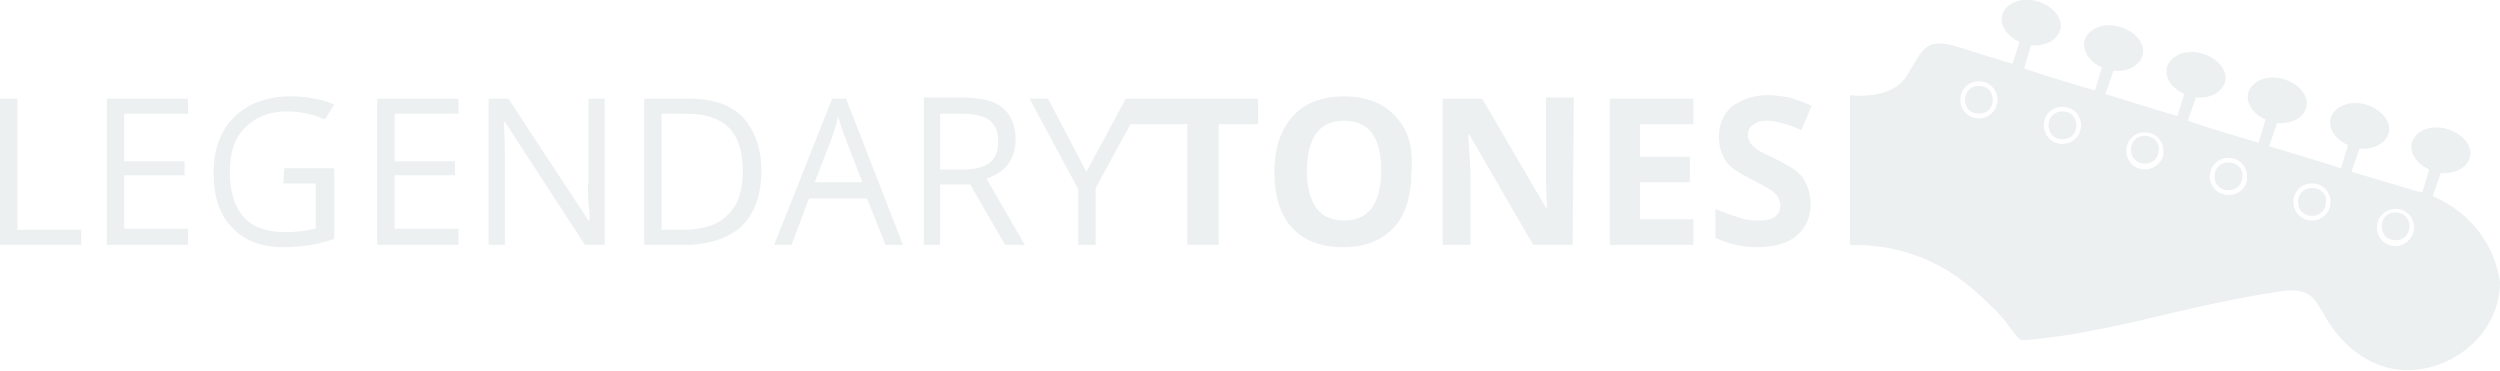
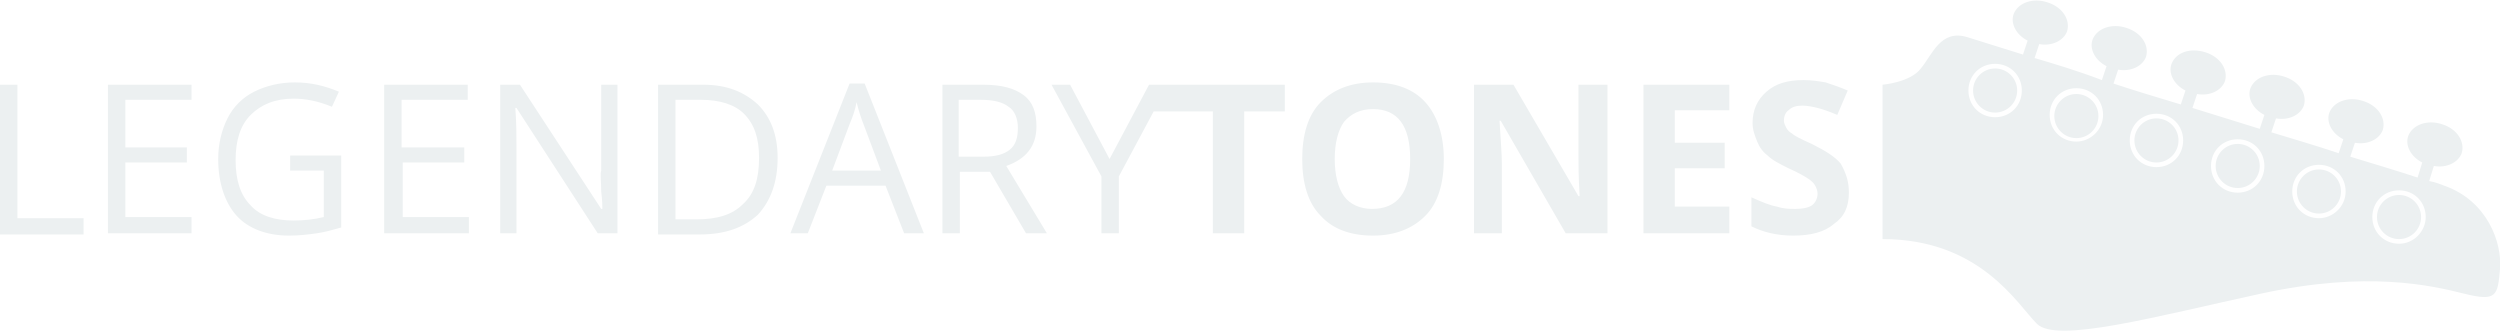
- <svg xmlns="http://www.w3.org/2000/svg" id="Layer_1" viewBox="0 0 215.4 31.9">
+ <svg xmlns="http://www.w3.org/2000/svg" id="Layer_1" viewBox="0 0 215.4 28.5">
  <style>.st0{fill:#ECF0F1;}</style>
-   <path class="st0" d="M135.5 21.1h-3.4l-5.5-9.5h-.1c.1 1.7.2 2.9.2 3.6v5.9h-2.4V8.5h3.4l5.5 9.4h.1c-.1-1.6-.1-2.8-.1-3.5v-6h2.4l-.1 12.7zM145.9 21.1h-7.2V8.5h7.2v2.2h-4.6v2.8h4.3v2.2h-4.3v3.2h4.6v2.2zM156 17.6c0 1.1-.4 2-1.2 2.7s-2 1-3.4 1c-1.3 0-2.5-.3-3.6-.8V18c.9.4 1.6.6 2.2.8.6.2 1.1.2 1.6.2.6 0 1-.1 1.3-.3.3-.2.5-.6.5-1 0-.2-.1-.5-.2-.7s-.3-.4-.6-.6-.8-.5-1.6-.9-1.3-.7-1.7-1-.7-.7-.9-1.2c-.2-.4-.3-1-.3-1.5 0-1.1.4-2 1.1-2.6.8-.6 1.8-1 3.1-1 .7 0 1.3.1 1.9.2.6.2 1.2.4 1.9.7l-.9 2.1c-.7-.3-1.2-.5-1.7-.6-.4-.1-.9-.2-1.3-.2-.5 0-.9.1-1.2.4-.3.2-.4.5-.4.9 0 .2.1.4.2.6.1.2.3.3.5.5s.8.5 1.7.9c1.2.6 2 1.1 2.4 1.7.4.7.6 1.4.6 2.2zM98.1 8.5H97l-3.4 6.3-3.3-6.3h-1.6l4.2 7.8v4.8h1.5v-4.9l3-5.5h4.9v10.4h2.7V10.7h3.4V8.5zM120.2 10c-1-1.1-2.5-1.7-4.4-1.7s-3.4.6-4.4 1.7-1.6 2.7-1.6 4.8.5 3.7 1.5 4.8 2.5 1.7 4.4 1.7 3.4-.6 4.4-1.7 1.5-2.7 1.5-4.8c.2-2.1-.3-3.7-1.4-4.8zm-4.4 9c-1.1 0-1.9-.4-2.4-1.1s-.8-1.8-.8-3.2.3-2.5.8-3.2 1.3-1.1 2.4-1.1c2.1 0 3.2 1.4 3.2 4.2 0 3-1.1 4.4-3.2 4.4zM76.3 21.1l-1.6-4h-5l-1.5 4h-1.5l5-12.6h1.2l4.9 12.6h-1.5zm-2-5.4l-1.5-3.9c-.2-.5-.4-1.1-.6-1.8-.1.6-.3 1.2-.5 1.8l-1.5 3.9h4.1zM85 15.4c1.7-.6 2.5-1.7 2.5-3.4 0-1.2-.4-2.1-1.1-2.7-.7-.6-1.9-.9-3.4-.9h-3.4v12.7H81v-5.2h2.6l3 5.2h1.7L85 15.4zm-2-.8h-2V9.8h1.9c1.1 0 1.9.2 2.4.6.5.4.7 1 .7 1.8s-.2 1.4-.7 1.8c-.5.4-1.3.6-2.3.6zM65.6 14.7c0 2.1-.6 3.7-1.7 4.8-1.1 1-2.8 1.6-4.9 1.6h-3.5V8.5h3.9c2 0 3.5.5 4.6 1.6 1 1.1 1.6 2.6 1.6 4.6zm-1.6 0c0-1.6-.4-2.9-1.2-3.7s-2-1.2-3.7-1.2H57v10h1.8c1.7 0 3.1-.4 3.9-1.3.9-.8 1.3-2.1 1.3-3.8zM39.5 21.1h-7V8.5h7v1.3H34v4.1h5.2v1.2H34v4.6h5.5v1.4zM52.1 21.1h-1.7l-6.9-10.6h-.1c.1 1.2.1 2.4.1 3.4v7.2h-1.4V8.5h1.7L50.7 19h.1c0-.2 0-.7-.1-1.5 0-.8-.1-1.4 0-1.8V8.5h1.4v12.6zM0 21.1V8.5h1.5v11.3H7v1.3H0zM16.2 21.1h-7V8.5h7v1.3h-5.5v4.1h5.2v1.2h-5.2v4.6h5.5v1.4zM24.5 14.5h4.3v6.1c-.7.2-1.3.4-2 .5s-1.5.2-2.4.2c-1.9 0-3.4-.6-4.4-1.7-1.1-1.1-1.6-2.7-1.6-4.8 0-1.3.3-2.5.8-3.4.5-1 1.3-1.7 2.3-2.3 1-.5 2.1-.8 3.5-.8 1.3 0 2.6.2 3.8.7l-.8 1.3c-1.1-.5-2.2-.7-3.3-.7-1.5 0-2.7.5-3.6 1.4s-1.3 2.2-1.3 3.8c0 1.7.4 3 1.2 3.9.8.9 2 1.3 3.6 1.3.9 0 1.7-.1 2.6-.3v-3.9h-2.8l.1-1.3zM209.6 16.9l.7-2c1.2.1 2.2-.4 2.5-1.3.3-1-.6-2.1-2-2.5-1.4-.4-2.7.2-3 1.2-.2.9.4 1.8 1.5 2.3l-.6 2c-.2-.1-.4-.1-.4-.1s-2.3-.7-5.7-1.7l.7-2c1.2.1 2.2-.4 2.5-1.3.3-1-.6-2.1-2-2.5s-2.7.2-3 1.2c-.2.9.4 1.8 1.5 2.3l-.6 2c-1.8-.6-3.9-1.2-6.2-1.9l.7-2c1.2.1 2.2-.4 2.5-1.3.3-1-.6-2.1-2-2.5-1.4-.4-2.7.2-3 1.2-.2.9.4 1.8 1.5 2.3l-.6 2c-2-.6-4.1-1.2-6.1-1.9l.7-2c1.2.1 2.2-.4 2.5-1.3.3-1-.6-2.1-2-2.5s-2.7.2-3 1.2c-.2.9.4 1.8 1.5 2.3l-.6 1.9c-2.1-.6-4.2-1.3-6.2-1.9l.7-2c1.2.1 2.2-.4 2.5-1.3.3-1-.6-2.1-2-2.5s-2.7.2-3 1.2c-.2.9.4 1.8 1.5 2.3l-.6 2c-2.3-.7-4.4-1.3-6.1-1.9l.6-2c1.2.1 2.2-.4 2.5-1.3.3-1-.6-2.1-2-2.5s-2.7.2-3 1.2c-.2.9.4 1.8 1.5 2.3l-.6 1.9c-2.3-.7-3.9-1.2-4.5-1.4-3.1-1-3.2.2-4.6 2.4-1.3 2.2-4.9 1.7-4.9 1.7v12.9c7.4-.1 11.1 4.3 12.7 5.8 1.5 1.6 1.6 2.5 2.4 2.4 2.4-.2 5.3-.6 10.8-1.9 5.4-1.3 8.5-1.9 11.2-2.3s3 .8 3.9 2.3c1.9 3.2 4.7 4.5 7 4.5 4 0 8-3.2 8-7.6-.7-4.5-3.9-6.6-5.8-7.4zm-39.1-6.7c-.9 0-1.6-.7-1.6-1.6 0-.9.7-1.6 1.6-1.6.9 0 1.6.7 1.6 1.6s-.7 1.6-1.6 1.6zm7.2 2.2c-.9 0-1.6-.7-1.6-1.6s.7-1.6 1.6-1.6c.9 0 1.6.7 1.6 1.6s-.7 1.6-1.6 1.6zm7.1 2.2c-.9 0-1.6-.7-1.6-1.6s.7-1.6 1.6-1.6c.9 0 1.6.7 1.6 1.6.1.8-.7 1.6-1.6 1.6zm7.2 2.2c-.9 0-1.6-.7-1.6-1.6 0-.9.7-1.6 1.6-1.6.9 0 1.6.7 1.6 1.6.1.9-.7 1.6-1.6 1.6zm7.2 2.2c-.9 0-1.6-.7-1.6-1.6s.7-1.6 1.6-1.6c.9 0 1.6.7 1.6 1.6 0 .9-.7 1.6-1.6 1.6zm7.2 2.2c-.9 0-1.6-.7-1.6-1.6s.7-1.6 1.6-1.6c.9 0 1.6.7 1.6 1.6 0 .8-.7 1.6-1.6 1.6zM170.5 7.4c-.7 0-1.2.5-1.2 1.2s.5 1.2 1.2 1.2 1.2-.5 1.2-1.2-.5-1.2-1.2-1.2zm7.2 2.2c-.7 0-1.2.5-1.2 1.2s.5 1.2 1.2 1.2 1.2-.5 1.2-1.2-.5-1.2-1.2-1.2zm7.1 2.1c-.7 0-1.2.5-1.2 1.2s.5 1.2 1.2 1.2 1.2-.5 1.2-1.2c.1-.6-.5-1.2-1.2-1.2zM192 14c-.7 0-1.2.5-1.2 1.2s.5 1.2 1.2 1.2 1.2-.5 1.2-1.2c.1-.7-.5-1.2-1.2-1.2zm7.2 2.2c-.7 0-1.2.5-1.2 1.2s.5 1.2 1.2 1.2 1.2-.5 1.2-1.2c.1-.7-.5-1.2-1.2-1.2zm7.2 2.1c-.7 0-1.2.5-1.2 1.2s.5 1.2 1.2 1.2 1.2-.5 1.2-1.2-.5-1.2-1.2-1.2z" />
+   <path class="st0" d="M0 20.1V7.3h1.5v11.5h5.7v1.4H0zM16.5 20.1H9.3V7.3h7.2v1.3h-5.7v4.1h5.3V14h-5.3v4.7h5.7v1.4zM25 13.4h4.4v6.2c-.7.2-1.4.4-2.1.5-.7.1-1.5.2-2.4.2-1.9 0-3.5-.6-4.5-1.7s-1.6-2.8-1.6-4.9c0-1.3.3-2.5.8-3.5s1.3-1.8 2.3-2.3c1-.5 2.2-.8 3.5-.8 1.4 0 2.6.3 3.8.8l-.6 1.3c-1.2-.5-2.3-.7-3.3-.7-1.6 0-2.8.5-3.7 1.4-.9.9-1.3 2.2-1.3 3.9 0 1.7.4 3 1.3 3.9.8.9 2.1 1.3 3.7 1.3.9 0 1.8-.1 2.6-.3v-4H25v-1.3zM40.3 20.1h-7.2V7.3h7.2v1.3h-5.7v4.1H40V14h-5.3v4.7h5.7v1.4zM53.2 20.1h-1.7l-7-10.8h-.1c.1 1.3.1 2.4.1 3.5v7.3h-1.4V7.3h1.7l7 10.7h.1c0-.2 0-.7-.1-1.5 0-.9-.1-1.5 0-1.8V7.3h1.4v12.8zM67 13.6c0 2.1-.6 3.7-1.7 4.9-1.2 1.1-2.8 1.7-5 1.7h-3.6V7.3h3.9c2 0 3.5.6 4.7 1.7 1.1 1.1 1.7 2.6 1.7 4.6zm-1.6 0c0-1.7-.4-2.9-1.3-3.8-.8-.8-2.1-1.2-3.7-1.2h-2.2v10.3H60c1.8 0 3.1-.4 4-1.3 1-.9 1.4-2.2 1.4-4zM77.9 20.1L76.3 16h-5.1l-1.6 4.1h-1.5l5.1-12.9h1.3l5.1 12.9h-1.7zm-2-5.4l-1.5-4c-.2-.5-.4-1.1-.6-1.9-.1.6-.3 1.2-.6 1.9l-1.5 4h4.2zM82.7 14.8v5.3h-1.5V7.3h3.5c1.6 0 2.7.3 3.5.9.8.6 1.1 1.5 1.1 2.7 0 1.7-.9 2.8-2.6 3.4l3.5 5.8h-1.8l-3.1-5.3h-2.6zm0-1.3h2c1.1 0 1.8-.2 2.3-.6.5-.4.7-1 .7-1.9 0-.8-.3-1.5-.8-1.8-.5-.4-1.3-.6-2.4-.6h-1.9v4.9zM99 7.3l-3.4 6.4-3.4-6.4h-1.6l4.3 7.9v4.9h1.5v-4.9l3-5.6h5.1v10.5h2.7V9.6h3.5V7.3zM124.4 13.7c0 2.1-.5 3.8-1.6 4.9-1.1 1.1-2.6 1.7-4.5 1.7-2 0-3.5-.6-4.5-1.7-1.1-1.1-1.6-2.8-1.6-4.9s.5-3.8 1.6-4.9c1.1-1.1 2.6-1.7 4.5-1.7 2 0 3.5.6 4.5 1.7s1.6 2.8 1.6 4.9zm-9.4 0c0 1.4.3 2.5.8 3.2.5.7 1.4 1.1 2.4 1.1 2.2 0 3.3-1.4 3.3-4.3s-1.1-4.3-3.2-4.3c-1.1 0-1.9.4-2.5 1.1-.5.7-.8 1.8-.8 3.2zM138.4 20.1h-3.5l-5.6-9.7h-.1c.1 1.7.2 2.9.2 3.7v6H127V7.3h3.4l5.6 9.6h.1c-.1-1.7-.1-2.8-.1-3.5V7.3h2.5v12.8zM149 20.1h-7.4V7.3h7.4v2.2h-4.7v2.8h4.3v2.2h-4.3v3.3h4.7v2.3zM159.3 16.6c0 1.2-.4 2.1-1.3 2.7-.8.7-2 1-3.5 1-1.4 0-2.6-.3-3.6-.8V17c.9.4 1.6.7 2.2.8.6.2 1.1.2 1.6.2.6 0 1.1-.1 1.4-.3.3-.2.5-.6.5-1 0-.3-.1-.5-.2-.7-.1-.2-.3-.4-.6-.6-.3-.2-.8-.5-1.7-.9-.8-.4-1.4-.7-1.8-1.1-.4-.3-.7-.7-.9-1.2-.2-.5-.4-1-.4-1.6 0-1.1.4-2 1.2-2.7.8-.7 1.8-1 3.2-1 .7 0 1.3.1 1.9.2.6.2 1.2.4 1.9.7l-.9 2.1c-.7-.3-1.3-.5-1.7-.6-.4-.1-.9-.2-1.3-.2-.5 0-.9.1-1.2.4-.3.2-.4.6-.4.9 0 .2.1.4.2.6.1.2.3.4.5.5.2.2.8.5 1.7.9 1.2.6 2 1.1 2.5 1.7.5.9.7 1.6.7 2.5z" />
+   <g>
+     <circle class="st0" cx="178.9" cy="10" r="1.9" />
+     <circle class="st0" cx="199.8" cy="16.5" r="1.9" />
+     <circle class="st0" cx="192.8" cy="14.3" r="1.9" />
+     <circle class="st0" cx="171.9" cy="7.8" r="1.9" />
+     <circle class="st0" cx="185.8" cy="12.1" r="1.9" />
+     <path class="st0" d="M210.6 16c-.3-.1-.7-.3-1.3-.4l.4-1.3c1.1.2 2.1-.3 2.4-1.1.3-1-.4-2.1-1.7-2.5-1.2-.4-2.5 0-2.9 1-.3.8.2 1.8 1.2 2.3l-.4 1.3c-1.5-.5-3.5-1.1-5.8-1.8l.4-1.2c1.1.2 2.1-.3 2.4-1.1.3-1-.4-2.1-1.7-2.5-1.2-.4-2.5 0-2.9 1-.3.8.2 1.8 1.2 2.3l-.4 1.2c-1.8-.6-3.8-1.2-5.8-1.8l.4-1.2c1.1.2 2.1-.3 2.4-1.1.3-1-.4-2.1-1.7-2.5-1.2-.4-2.5 0-2.9 1-.3.8.2 1.8 1.2 2.3l-.4 1.2c-1.9-.6-3.9-1.2-5.8-1.8l.4-1.2c1.1.2 2.1-.3 2.4-1.1.3-1-.4-2.1-1.7-2.5s-2.5 0-2.9 1c-.3.8.2 1.8 1.2 2.3l-.4 1.2c-2-.6-4-1.2-5.8-1.8l.4-1.2c1.1.2 2.1-.3 2.4-1.1.3-1-.4-2.1-1.7-2.5-1.2-.4-2.5 0-2.9 1-.3.8.2 1.8 1.2 2.3l-.4 1.2c-2.1-.8-4.1-1.4-5.8-1.9l.4-1.2c1.1.2 2.1-.3 2.4-1.1.3-1-.4-2.1-1.7-2.5-1.2-.4-2.5 0-2.9 1-.3.8.2 1.8 1.2 2.3l-.4 1.2c-2.9-.9-4.8-1.5-4.8-1.5-2.3-.7-3 1.5-4 2.7-.9 1.2-3.3 1.4-3.3 1.4v13.3c8.4 0 11.6 5.6 13.3 7.3 1.7 1.7 10.1-.6 19.3-2.6 9.2-2 14.7-.7 17.5 0 2.8.7 2.9.2 3.1-2.1s-1.1-5.9-4.8-7.2zm-38.7-5.9c-1.3 0-2.3-1-2.3-2.3s1-2.3 2.3-2.3c1.3 0 2.3 1 2.3 2.3s-1 2.3-2.3 2.3zm7 2.1c-1.3 0-2.3-1-2.3-2.3s1-2.3 2.3-2.3c1.3 0 2.3 1 2.3 2.3s-1.1 2.3-2.3 2.3zm6.9 2.2c-1.3 0-2.3-1-2.3-2.3s1-2.3 2.3-2.3c1.3 0 2.3 1 2.3 2.3s-1 2.3-2.3 2.3zm7 2.2c-1.3 0-2.3-1-2.3-2.3s1-2.3 2.3-2.3c1.3 0 2.3 1 2.3 2.3s-1 2.3-2.3 2.3zm7 2.2c-1.3 0-2.3-1-2.3-2.3s1-2.3 2.3-2.3c1.3 0 2.3 1 2.3 2.3s-1.1 2.3-2.3 2.3zm6.9 2.2c-1.3 0-2.3-1-2.3-2.3 0-1.3 1-2.3 2.3-2.3 1.3 0 2.3 1 2.3 2.3 0 1.2-1 2.3-2.3 2.3z" />
+     <circle class="st0" cx="206.7" cy="18.7" r="1.9" />
+   </g>
</svg>
